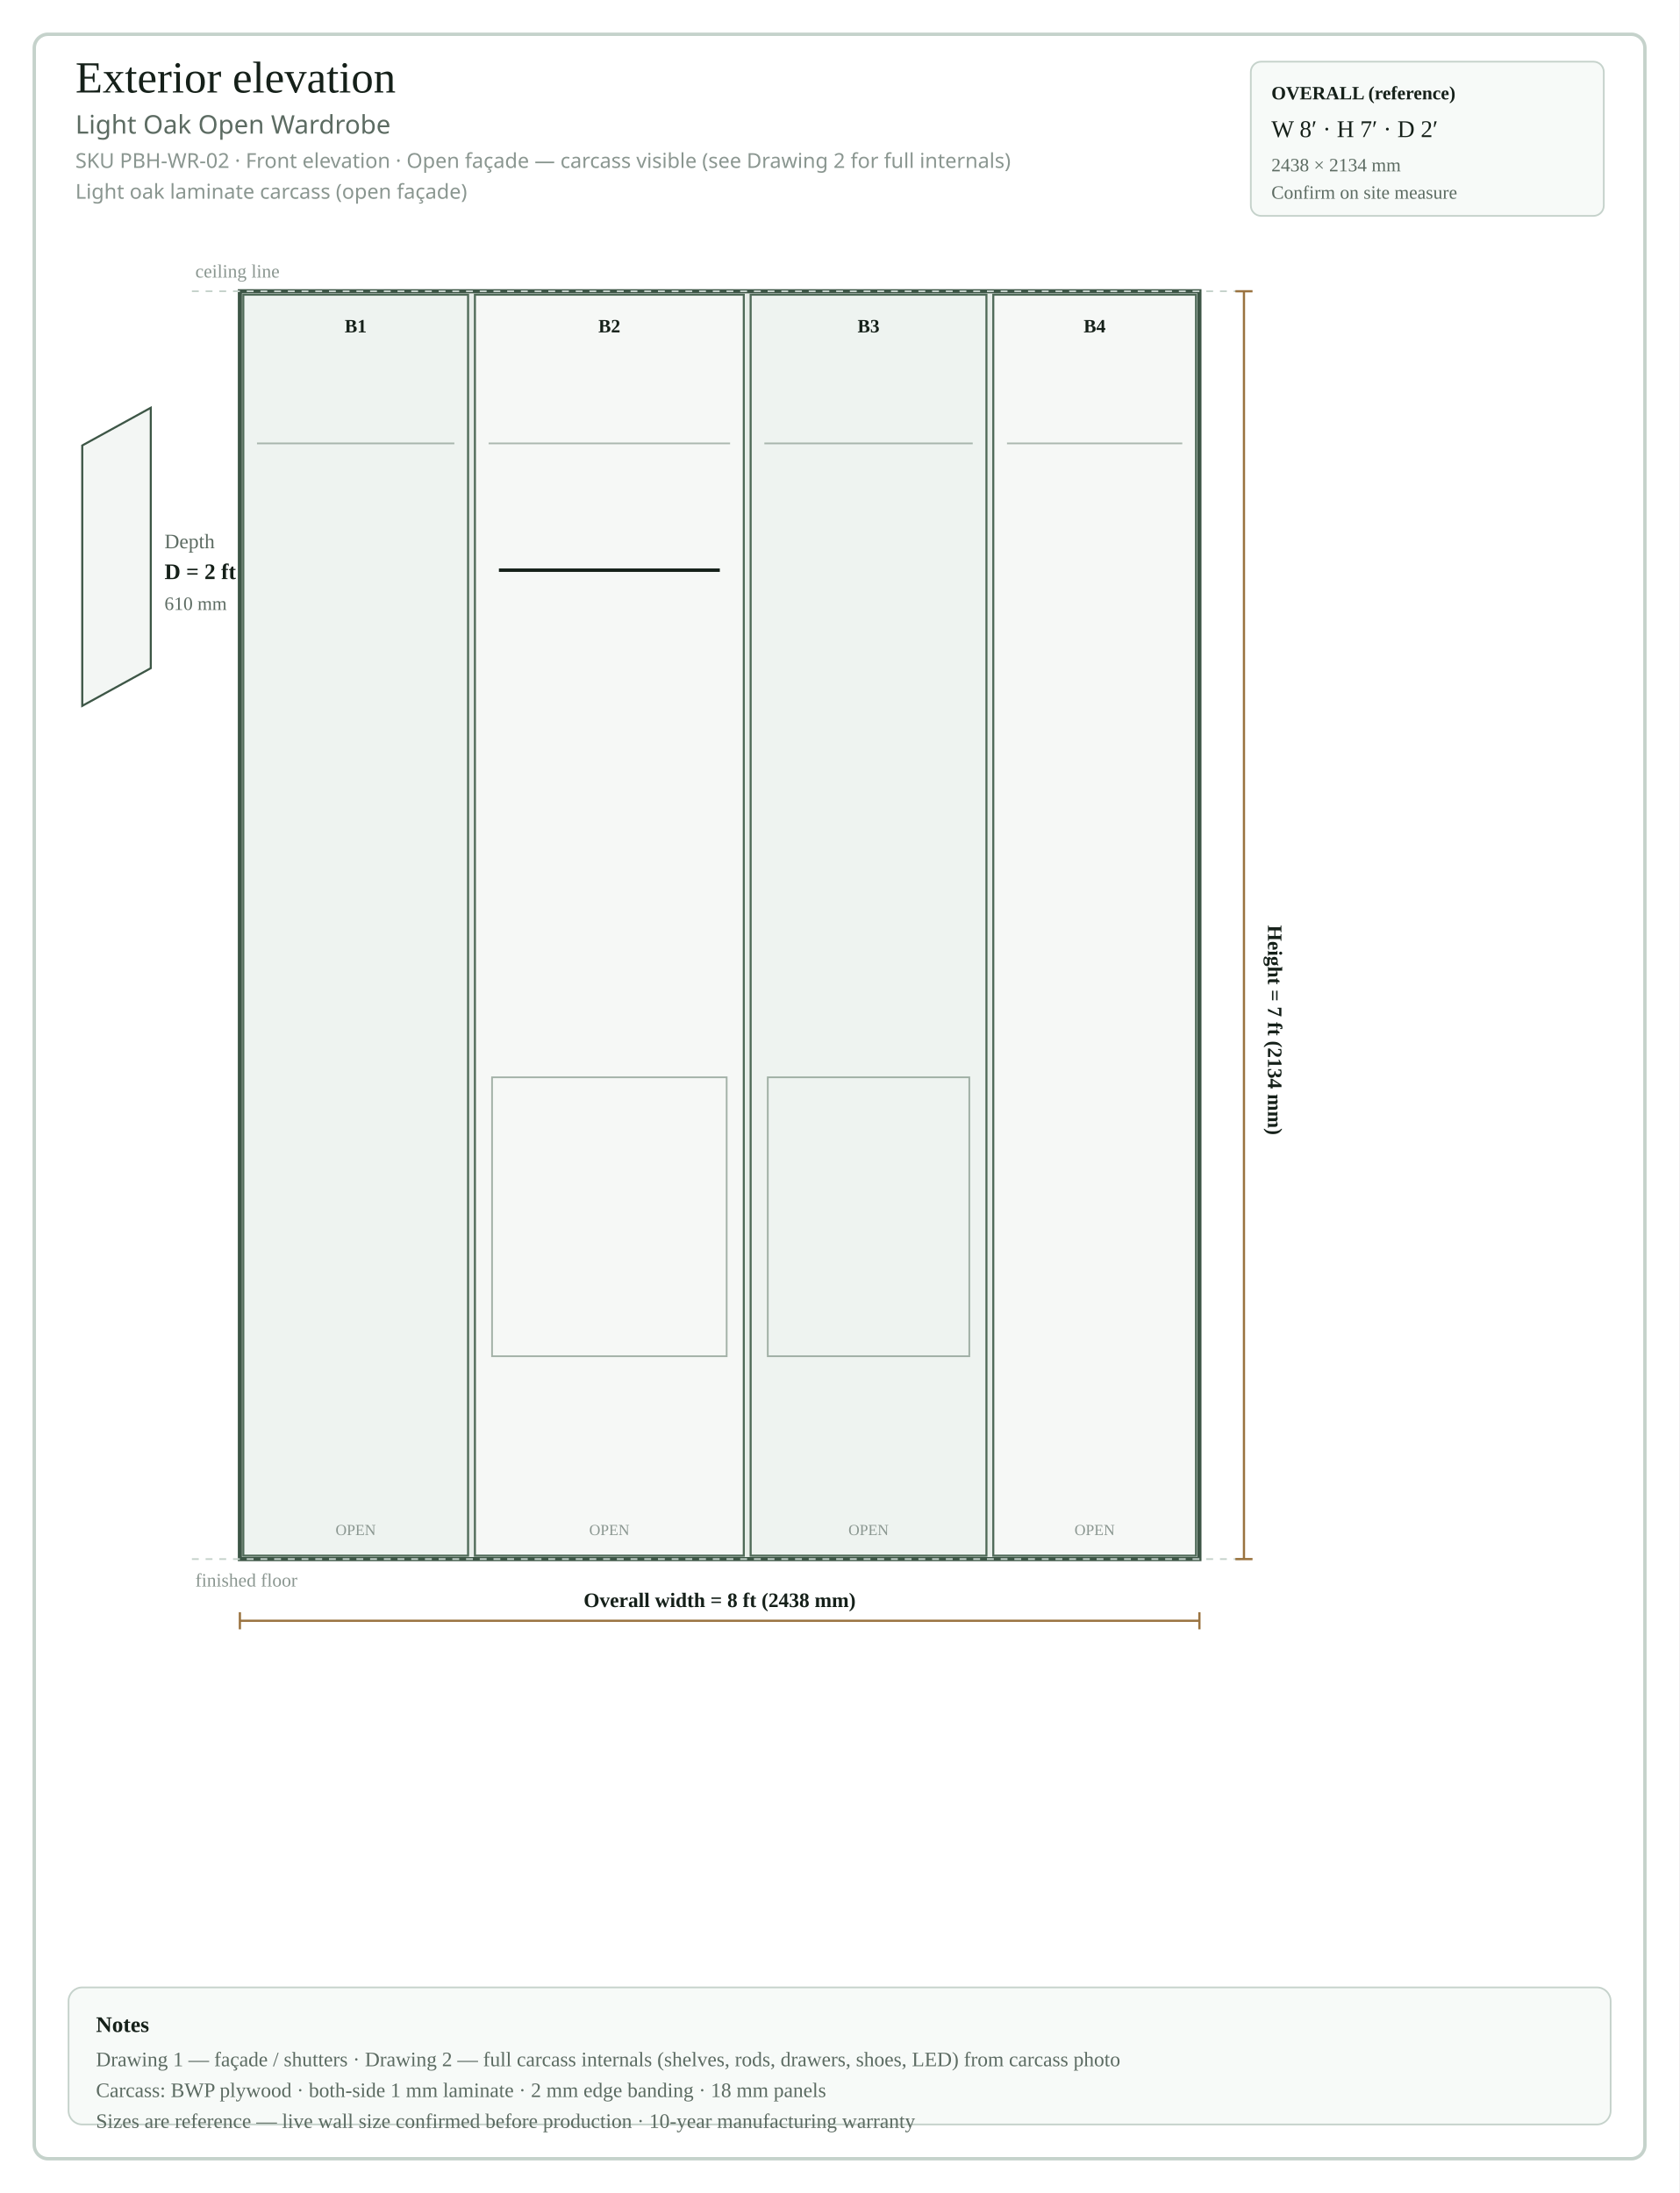
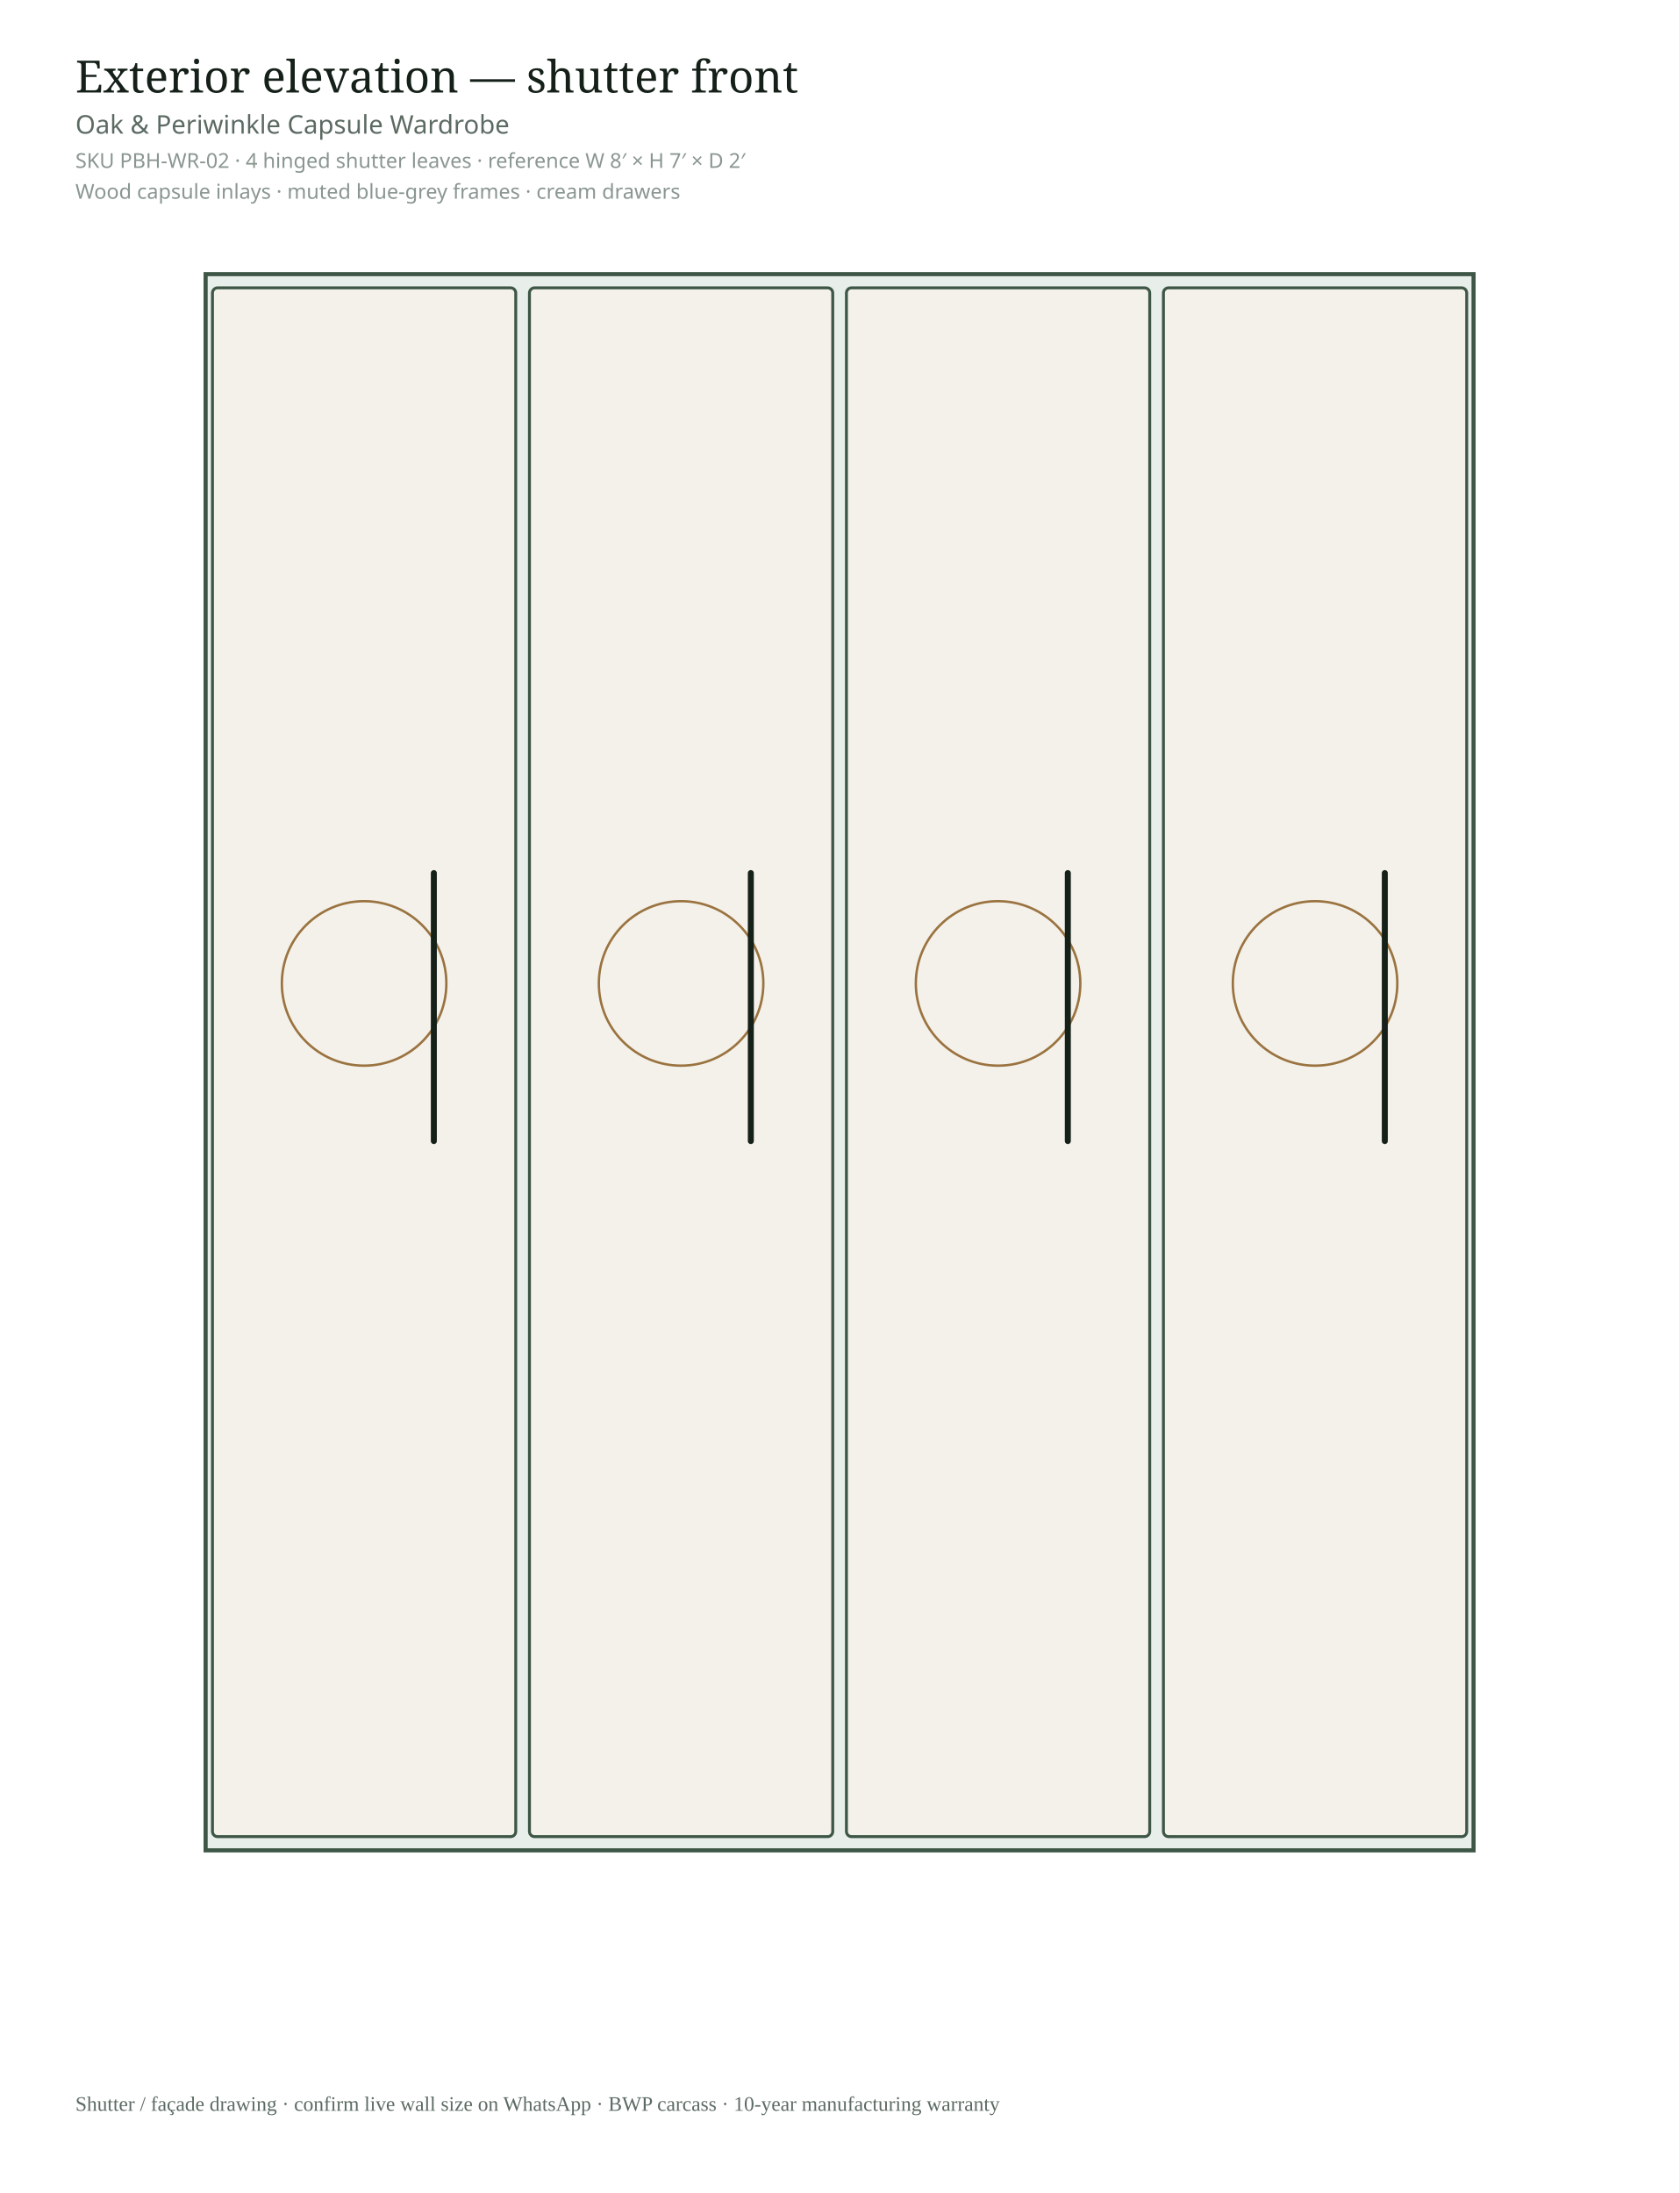
- <svg xmlns="http://www.w3.org/2000/svg" viewBox="0 0 980 1280" width="980" height="1280" preserveAspectRatio="xMidYMid meet" role="img">
-   <rect width="980" height="1280" fill="#ffffff" />
-   <rect x="20" y="20" width="940" height="1240" rx="8" fill="none" stroke="#c5d2cb" stroke-width="2" />
-   <text x="44" y="54" font-family="Georgia, 'Times New Roman', serif" font-size="26" fill="#152019">Exterior elevation</text>
-   <text x="44" y="78" font-family="system-ui,sans-serif" font-size="15" fill="#5c6b62">Light Oak Open Wardrobe</text>
-   <text x="44" y="98" font-family="system-ui,sans-serif" font-size="12" fill="#8a9690">SKU PBH-WR-02 · Front elevation · Open façade — carcass visible (see Drawing 2 for full internals)</text>
-   <text x="44" y="116" font-family="system-ui,sans-serif" font-size="12" fill="#8a9690">Light oak laminate carcass (open façade)</text>
-   <rect x="730" y="36" width="206" height="90" rx="6" fill="#f7faf8" stroke="#c5d2cb" />
-   <text x="742" y="58" font-size="11" font-weight="700" fill="#152019">OVERALL (reference)</text>
-   <text x="742" y="80" font-size="14" fill="#152019">W 8′ · H 7′ · D 2′</text>
-   <text x="742" y="100" font-size="11" fill="#5c6b62">2438 × 2134 mm</text>
-   <text x="742" y="116" font-size="11" fill="#5c6b62">Confirm on site measure</text>
-   <rect x="140" y="170" width="560" height="740" fill="#e8eeea" stroke="#3d5646" stroke-width="2.4" />
-   <rect x="142" y="172" width="131.172" height="736" fill="#eef3f0" stroke="#4f6a58" stroke-width="1.2" />
-   <text x="207.586" y="194" text-anchor="middle" font-size="11" font-weight="700" fill="#152019">B1</text>
-   <line x1="150" y1="258.8" x2="265.172" y2="258.8" stroke="#4f6a58" stroke-width="1" opacity="0.45" />
-   <text x="207.586" y="896" text-anchor="middle" font-size="9" fill="#8a9690">OPEN</text>
-   <rect x="277.172" y="172" width="156.92" height="736" fill="#f6f8f6" stroke="#4f6a58" stroke-width="1.2" />
-   <text x="355.632" y="194" text-anchor="middle" font-size="11" font-weight="700" fill="#152019">B2</text>
-   <line x1="285.172" y1="258.8" x2="426.092" y2="258.8" stroke="#4f6a58" stroke-width="1" opacity="0.45" />
-   <line x1="291.172" y1="332.8" x2="420.092" y2="332.8" stroke="#152019" stroke-width="2" />
-   <rect x="287.172" y="628.8" width="136.92" height="162.8" fill="none" stroke="#4f6a58" stroke-width="1" opacity="0.5" />
-   <text x="355.632" y="896" text-anchor="middle" font-size="9" fill="#8a9690">OPEN</text>
-   <rect x="438.092" y="172" width="137.609" height="736" fill="#eef3f0" stroke="#4f6a58" stroke-width="1.2" />
-   <text x="506.897" y="194" text-anchor="middle" font-size="11" font-weight="700" fill="#152019">B3</text>
-   <line x1="446.092" y1="258.8" x2="567.701" y2="258.8" stroke="#4f6a58" stroke-width="1" opacity="0.45" />
-   <rect x="448.092" y="628.8" width="117.609" height="162.8" fill="none" stroke="#4f6a58" stroke-width="1" opacity="0.5" />
-   <text x="506.897" y="896" text-anchor="middle" font-size="9" fill="#8a9690">OPEN</text>
-   <rect x="579.701" y="172" width="118.299" height="736" fill="#f6f8f6" stroke="#4f6a58" stroke-width="1.2" />
-   <text x="638.851" y="194" text-anchor="middle" font-size="11" font-weight="700" fill="#152019">B4</text>
-   <line x1="587.701" y1="258.8" x2="690" y2="258.8" stroke="#4f6a58" stroke-width="1" opacity="0.45" />
-   <text x="638.851" y="896" text-anchor="middle" font-size="9" fill="#8a9690">OPEN</text>
-   <line x1="112" y1="170" x2="728" y2="170" stroke="#c5d2cb" stroke-dasharray="4 4" />
-   <text x="114" y="162" font-size="11" fill="#8a9690">ceiling line</text>
-   <line x1="112" y1="910" x2="728" y2="910" stroke="#c5d2cb" stroke-dasharray="4 4" />
-   <text x="114" y="926" font-size="11" fill="#8a9690">finished floor</text>
-   <line x1="140" y1="946" x2="700" y2="946" stroke="#9a7340" stroke-width="1.3" />
-   <line x1="140" y1="941" x2="140" y2="951" stroke="#9a7340" stroke-width="1.3" />
-   <line x1="700" y1="941" x2="700" y2="951" stroke="#9a7340" stroke-width="1.3" />
-   <text x="420" y="938" text-anchor="middle" font-size="12" font-weight="700" fill="#152019">Overall width = 8 ft (2438 mm)</text>
-   <line x1="726" y1="170" x2="726" y2="910" stroke="#9a7340" stroke-width="1.3" />
-   <line x1="721" y1="170" x2="731" y2="170" stroke="#9a7340" stroke-width="1.3" />
-   <line x1="721" y1="910" x2="731" y2="910" stroke="#9a7340" stroke-width="1.3" />
-   <text x="740" y="540" font-size="12" font-weight="700" fill="#152019" transform="rotate(90 740 540)">Height = 7 ft (2134 mm)</text>
-   <g transform="translate(48, 220)">
-     <polygon points="0,40 40,18 40,170 0,192" fill="#f3f6f4" stroke="#3d5646" stroke-width="1.2" />
-     <text x="48" y="100" font-size="12" fill="#5c6b62">Depth</text>
-     <text x="48" y="118" font-size="13" font-weight="700" fill="#152019">D = 2 ft</text>
-     <text x="48" y="136" font-size="11" fill="#5c6b62">610 mm</text>
-   </g>
-   <rect x="40" y="1160" width="900" height="80" rx="8" fill="#f7faf8" stroke="#c5d2cb" />
-   <text x="56" y="1186" font-size="13" font-weight="700" fill="#152019">Notes</text>
-   <text x="56" y="1206" font-size="12" fill="#5c6b62">Drawing 1 — façade / shutters · Drawing 2 — full carcass internals (shelves, rods, drawers, shoes, LED) from carcass photo</text>
-   <text x="56" y="1224" font-size="12" fill="#5c6b62">Carcass: BWP plywood · both-side 1 mm laminate · 2 mm edge banding · 18 mm panels</text>
-   <text x="56" y="1242" font-size="12" fill="#5c6b62">Sizes are reference — live wall size confirmed before production · 10-year manufacturing warranty</text>
+ <svg xmlns="http://www.w3.org/2000/svg" viewBox="0 0 980 1280" width="980" height="1280">
+   <rect width="980" height="1280" fill="#fff" />
+   <text x="44" y="54" font-family="Georgia,serif" font-size="26" fill="#152019">Exterior elevation — shutter front</text>
+   <text x="44" y="78" font-family="system-ui,sans-serif" font-size="15" fill="#5c6b62">Oak &amp; Periwinkle Capsule Wardrobe</text>
+   <text x="44" y="98" font-family="system-ui,sans-serif" font-size="12" fill="#8a9690">SKU PBH-WR-02 · 4 hinged shutter leaves · reference W 8′ × H 7′ × D 2′</text>
+   <text x="44" y="116" font-family="system-ui,sans-serif" font-size="12" fill="#8a9690">Wood capsule inlays · muted blue-grey frames · cream drawers</text>
+   <rect x="120" y="160" width="740" height="920" fill="#e8eeea" stroke="#3d5646" stroke-width="2.4" />
+   <rect x="124" y="168" width="177" height="904" rx="3" fill="#f4f1ea" stroke="#3d5646" stroke-width="1.7" />
+   <circle cx="212.5" cy="574" r="48" fill="none" stroke="#9a7340" stroke-width="1.4" />
+   <line x1="253.2" y1="509.6" x2="253.2" y2="666" stroke="#152019" stroke-width="3.5" stroke-linecap="round" />
+   <rect x="309" y="168" width="177" height="904" rx="3" fill="#f4f1ea" stroke="#3d5646" stroke-width="1.7" />
+   <circle cx="397.5" cy="574" r="48" fill="none" stroke="#9a7340" stroke-width="1.4" />
+   <line x1="438.2" y1="509.6" x2="438.2" y2="666" stroke="#152019" stroke-width="3.5" stroke-linecap="round" />
+   <rect x="494" y="168" width="177" height="904" rx="3" fill="#f4f1ea" stroke="#3d5646" stroke-width="1.7" />
+   <circle cx="582.5" cy="574" r="48" fill="none" stroke="#9a7340" stroke-width="1.4" />
+   <line x1="623.2" y1="509.6" x2="623.2" y2="666" stroke="#152019" stroke-width="3.5" stroke-linecap="round" />
+   <rect x="679" y="168" width="177" height="904" rx="3" fill="#f4f1ea" stroke="#3d5646" stroke-width="1.7" />
+   <circle cx="767.5" cy="574" r="48" fill="none" stroke="#9a7340" stroke-width="1.4" />
+   <line x1="808.2" y1="509.6" x2="808.2" y2="666" stroke="#152019" stroke-width="3.5" stroke-linecap="round" />
+   <text x="44" y="1232" font-size="12" fill="#5c6b62">Shutter / façade drawing · confirm live wall size on WhatsApp · BWP carcass · 10-year manufacturing warranty</text>
</svg>
